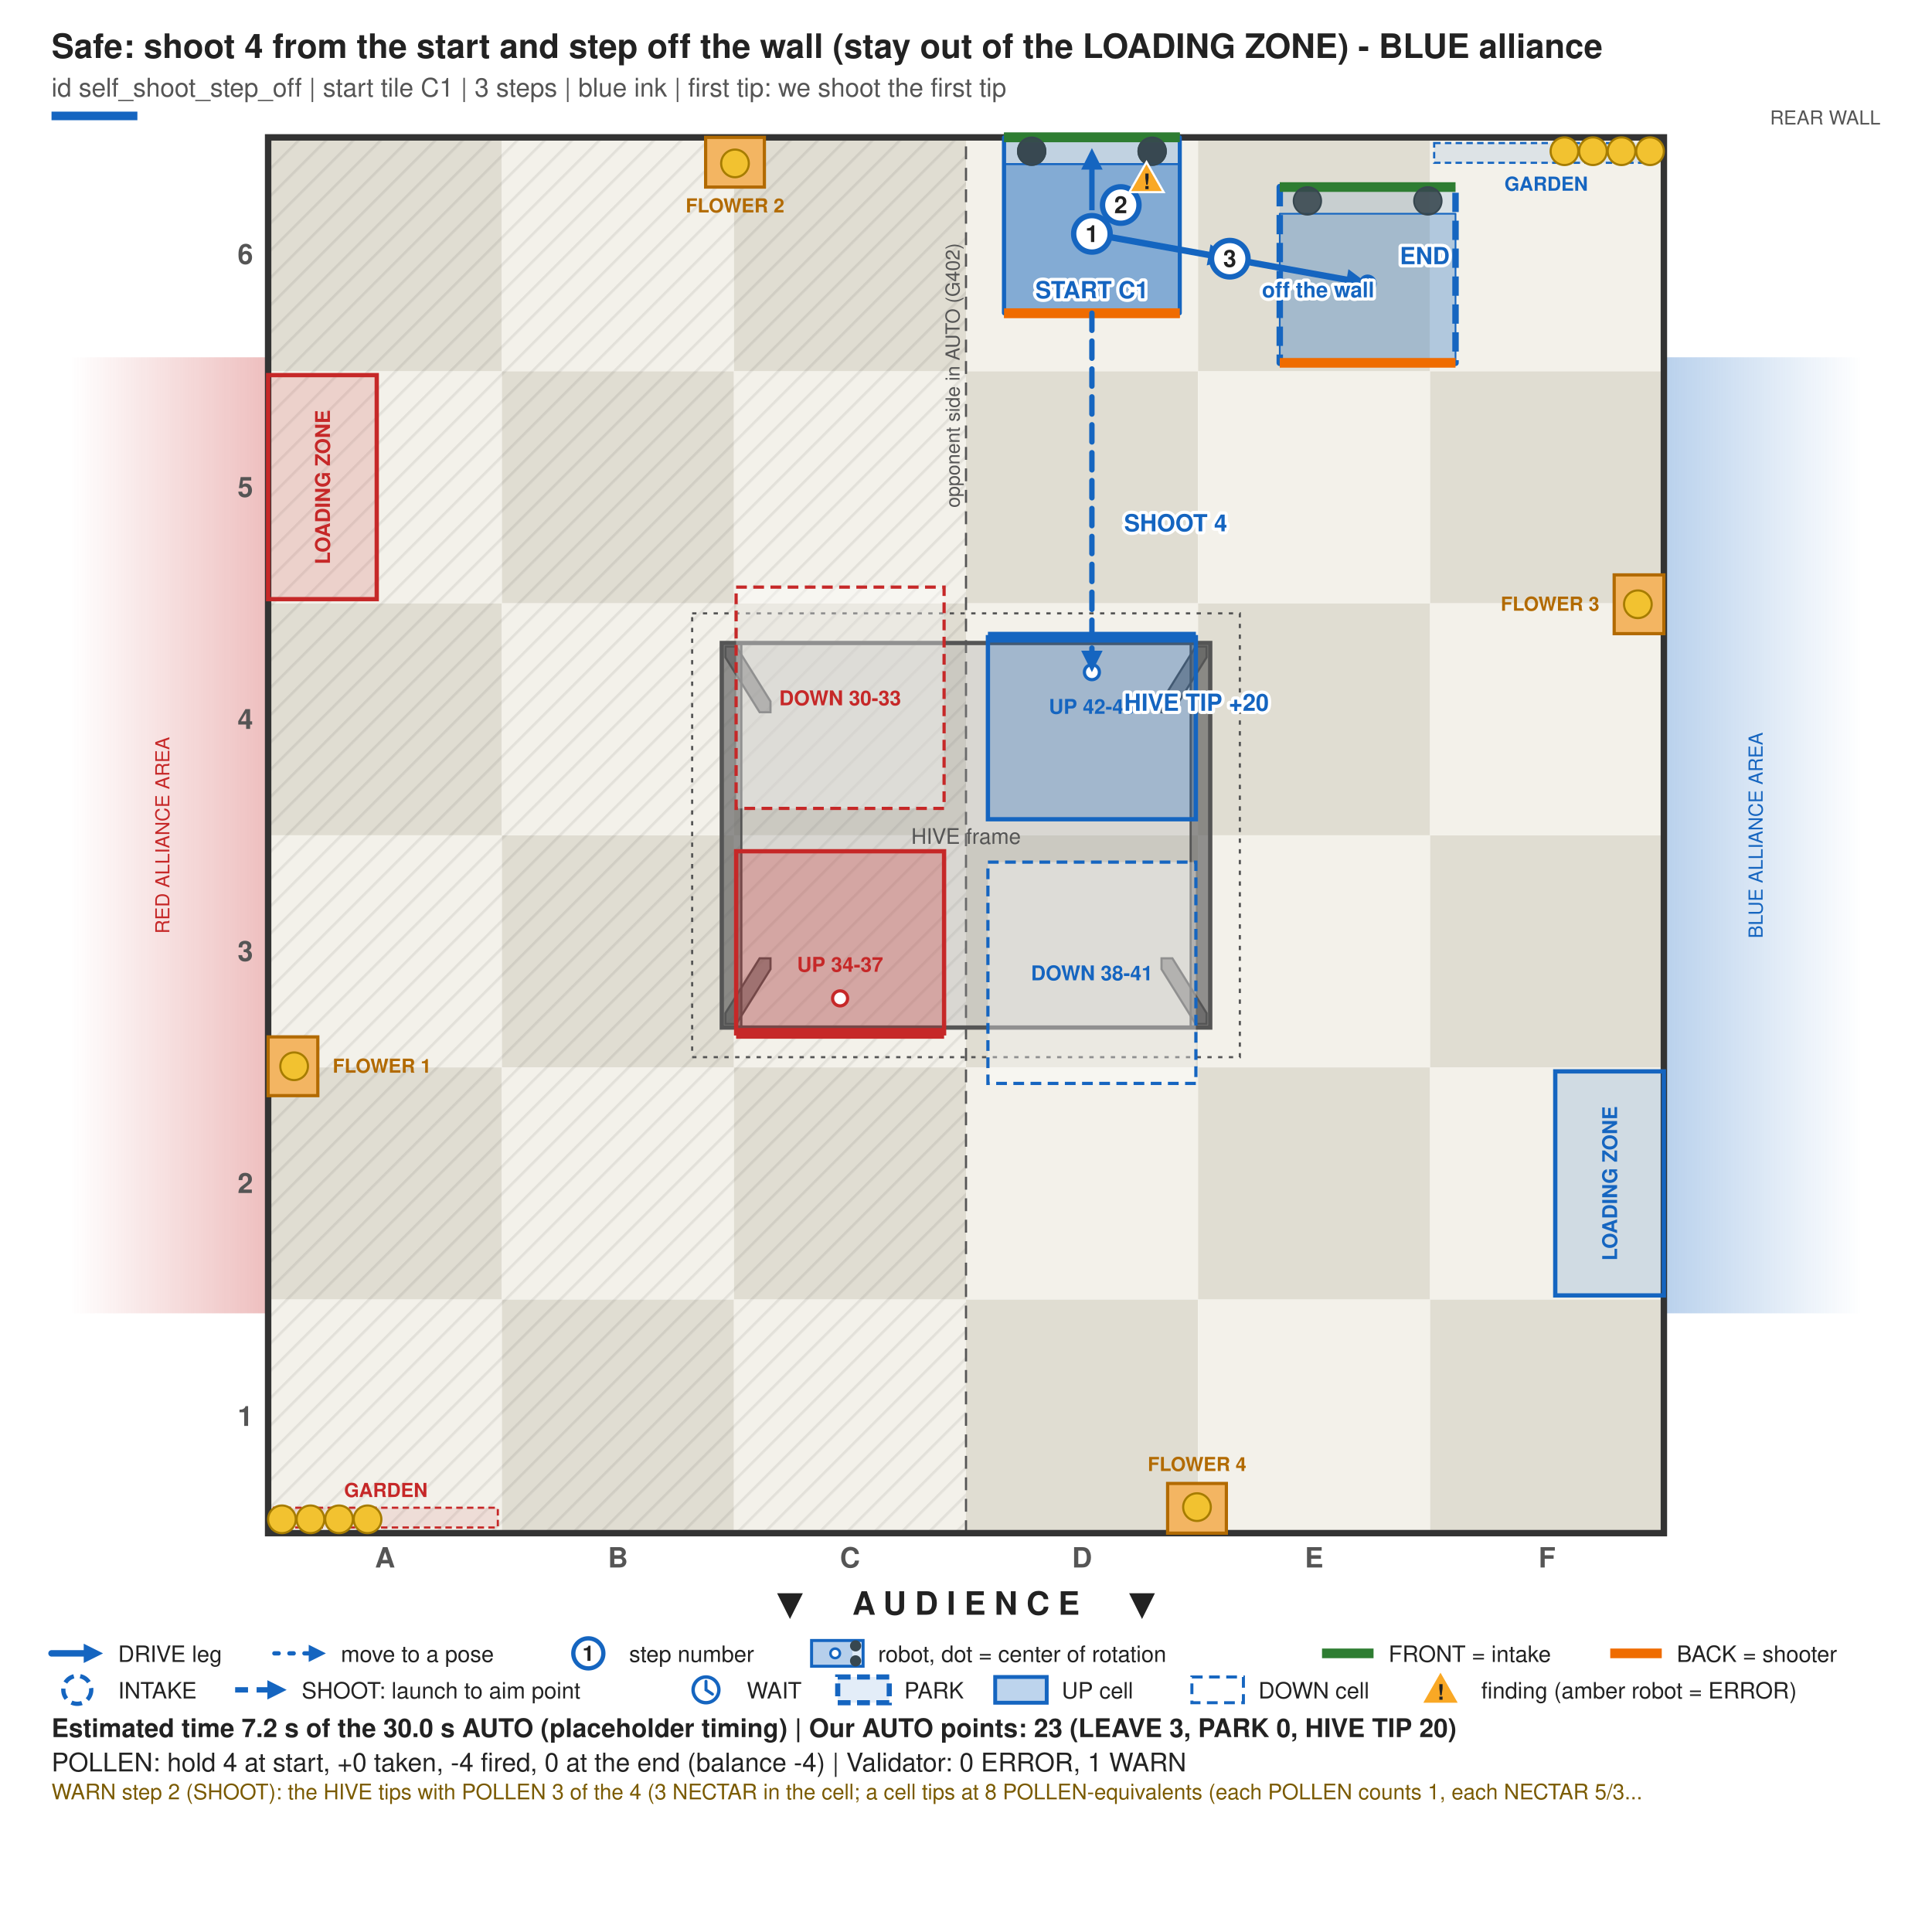
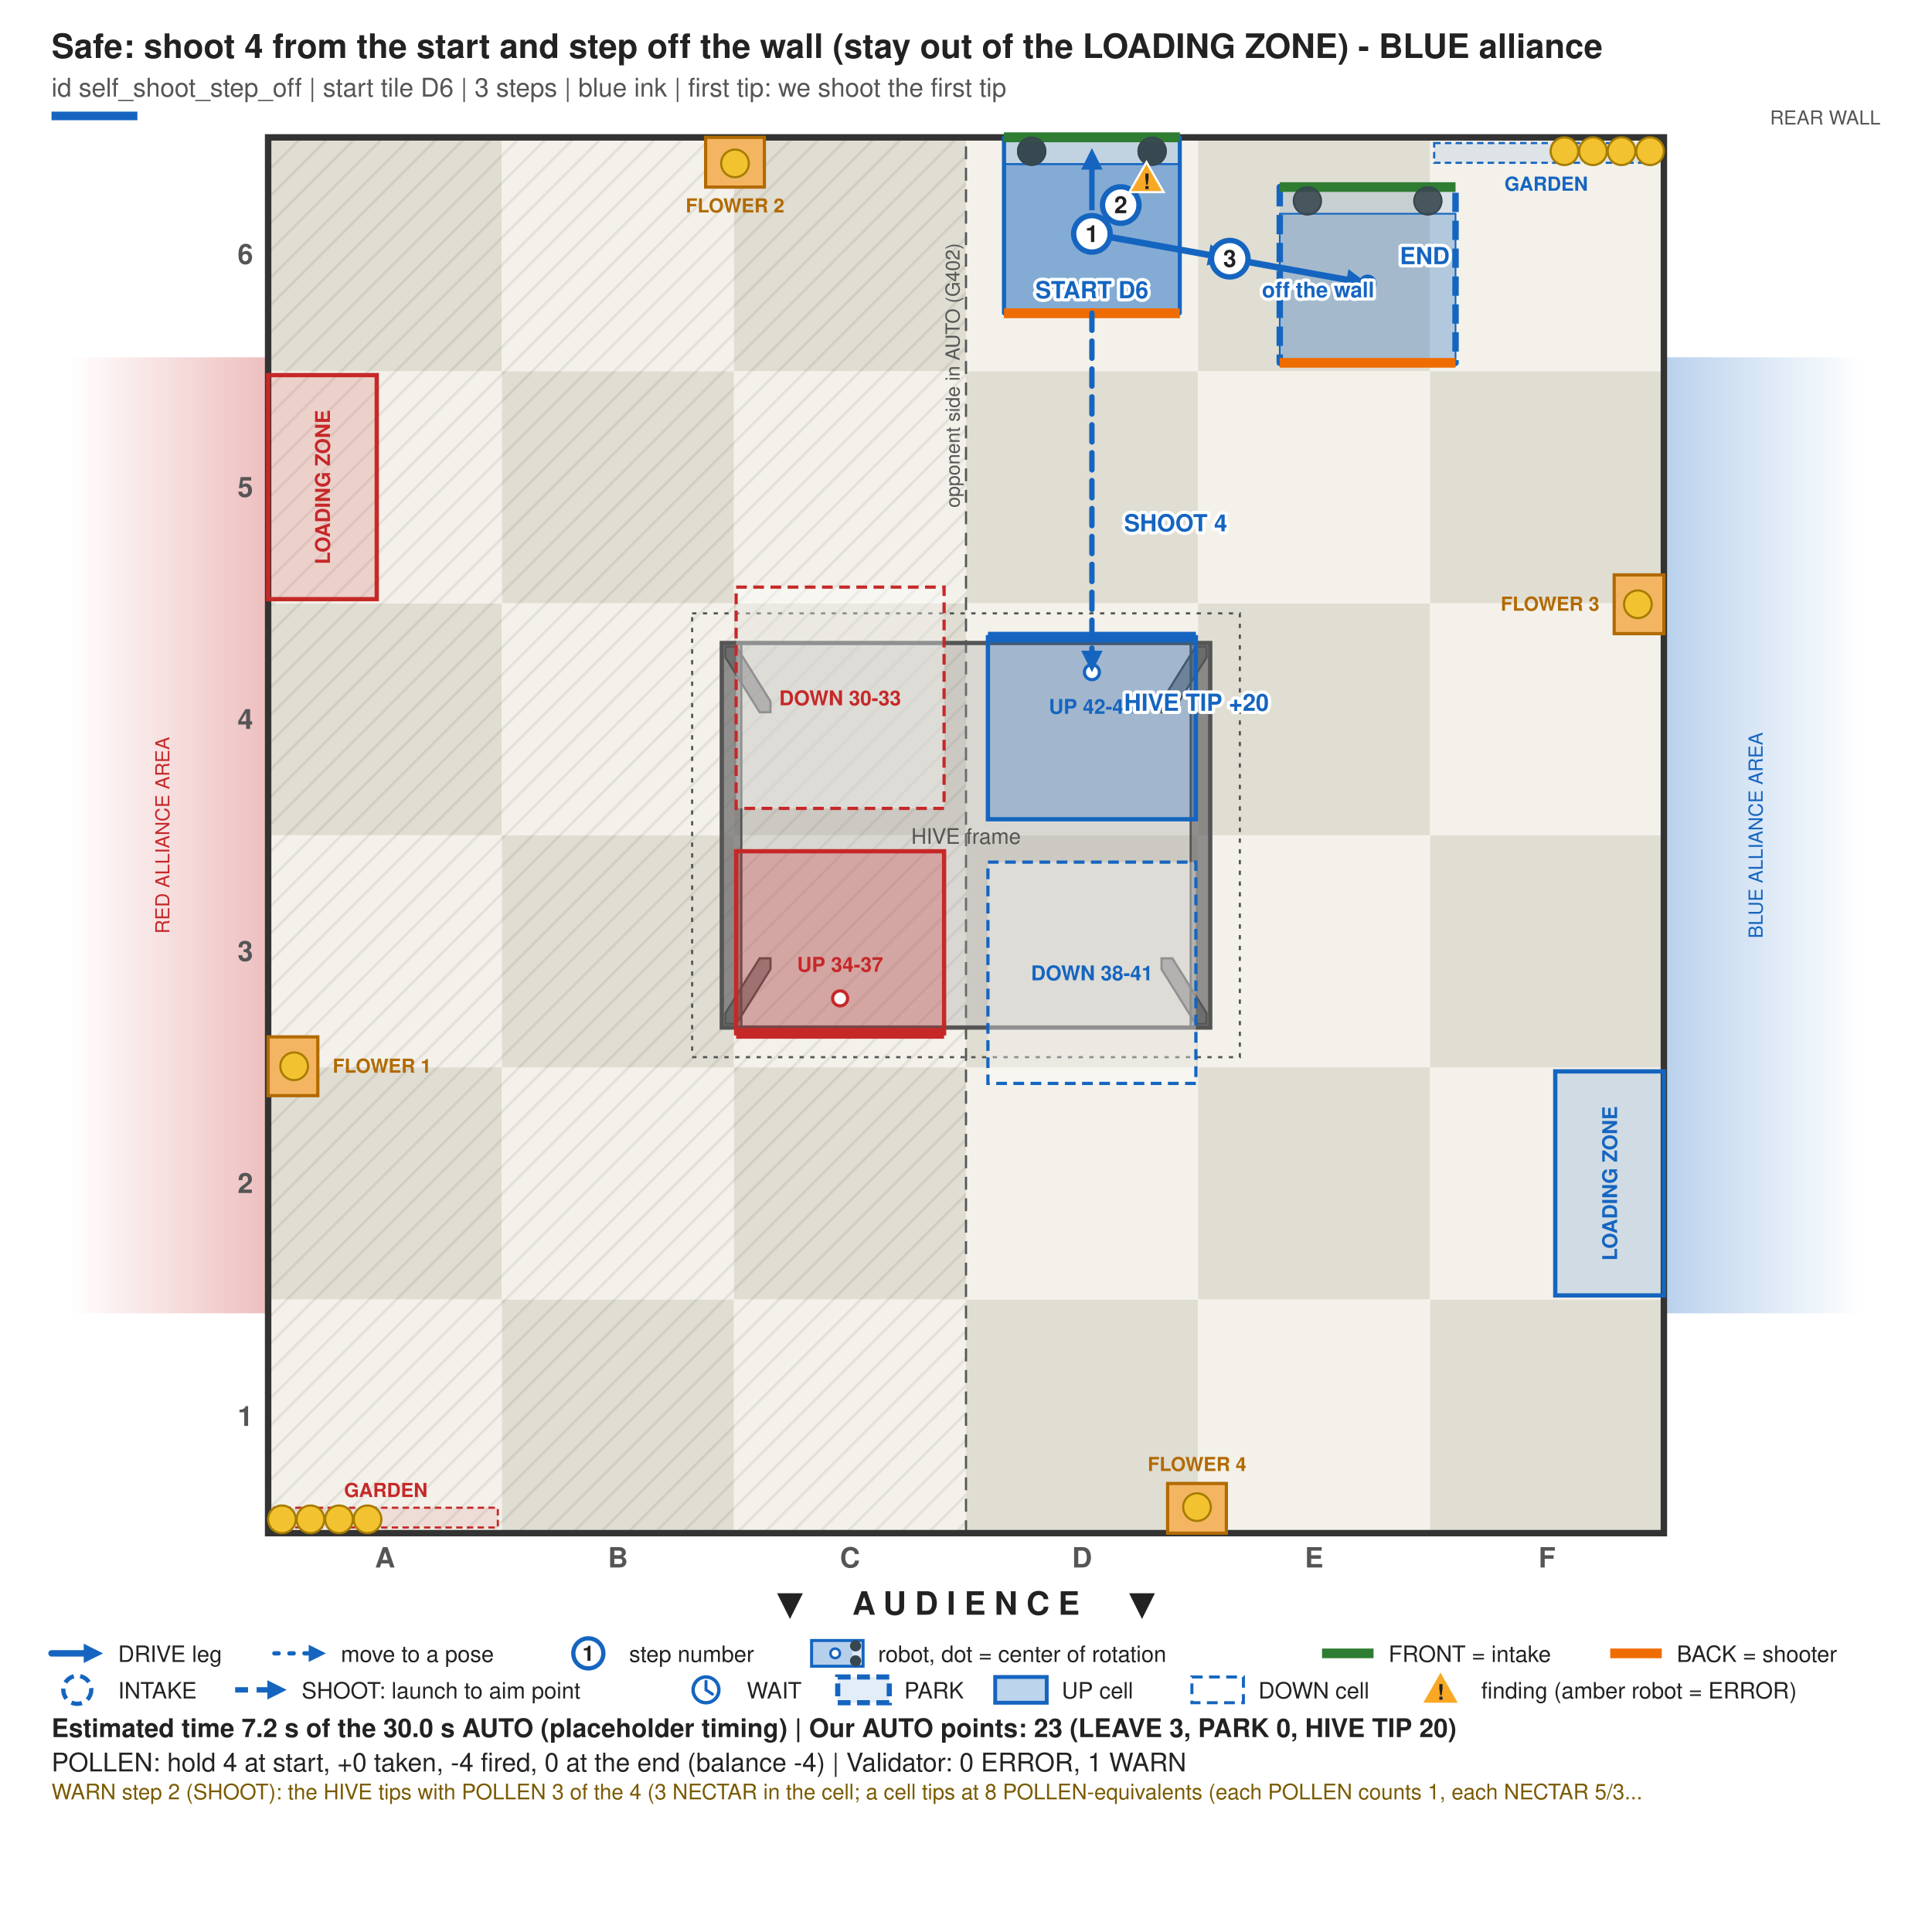
<svg xmlns="http://www.w3.org/2000/svg" viewBox="0 0 900 900" width="900" height="900" role="img" aria-labelledby="svg-title svg-desc" font-family="Helvetica, Arial, sans-serif">
  <defs>
    <linearGradient id="area-red" x1="1" y1="0" x2="0" y2="0">
      <stop offset="0" stop-color="#c62828" stop-opacity="0.30" />
      <stop offset="1" stop-color="#c62828" stop-opacity="0" />
    </linearGradient>
    <linearGradient id="area-blue" x1="0" y1="0" x2="1" y2="0">
      <stop offset="0" stop-color="#1565c0" stop-opacity="0.30" />
      <stop offset="1" stop-color="#1565c0" stop-opacity="0" />
    </linearGradient>
    <pattern id="opponent-hatch" width="9" height="9" patternUnits="userSpaceOnUse" patternTransform="rotate(45)">
      <line x1="0" y1="0" x2="0" y2="9" stroke="#000000" stroke-opacity="0.07" stroke-width="2.5" />
    </pattern>
  </defs>
  <rect id="background" x="0" y="0" width="900" height="900" fill="#ffffff" />
  <text id="title" x="24" y="27" font-size="15.68" font-weight="bold" fill="#222222">Safe: shoot 4 from the start and step off the wall (stay out of the LOADING ZONE) - BLUE alliance</text>
-   <text id="subtitle" x="24" y="45" font-size="12" fill="#555555">id self_shoot_step_off  |  start tile C1  |  3 steps  |  blue ink  |  first tip: we shoot the first tip</text>
+   <text id="subtitle" x="24" y="45" font-size="12" fill="#555555">id self_shoot_step_off  |  start tile D6  |  3 steps  |  blue ink  |  first tip: we shoot the first tip</text>
  <rect x="24" y="52" width="40" height="4" fill="#1565c0" />
  <g id="field">
    <rect class="alliance-area" data-alliance="RED" x="32.9" y="166.43" width="92" height="445.37" fill="url(#area-red)" />
    <rect class="alliance-area" data-alliance="BLUE" x="775.1" y="166.43" width="92" height="445.37" fill="url(#area-blue)" />
    <text x="78.9" y="389.12" font-size="9" fill="#c62828" text-anchor="middle" transform="rotate(-90 78.9 389.12)">RED ALLIANCE AREA</text>
    <text x="821.1" y="389.12" font-size="9" fill="#1565c0" text-anchor="middle" transform="rotate(-90 821.1 389.12)">BLUE ALLIANCE AREA</text>
    <rect class="tile" data-tile="A1" x="124.9" y="605.3" width="108.9" height="108.9" fill="#f3f1ea" />
    <rect class="tile" data-tile="A2" x="124.9" y="497.2" width="108.9" height="108.1" fill="#e0ddd2" />
    <rect class="tile" data-tile="A3" x="124.9" y="389.1" width="108.9" height="108.1" fill="#f3f1ea" />
    <rect class="tile" data-tile="A4" x="124.9" y="281" width="108.9" height="108.1" fill="#e0ddd2" />
    <rect class="tile" data-tile="A5" x="124.9" y="172.9" width="108.9" height="108.1" fill="#f3f1ea" />
    <rect class="tile" data-tile="A6" x="124.9" y="64" width="108.9" height="108.9" fill="#e0ddd2" />
    <rect class="tile" data-tile="B1" x="233.8" y="605.3" width="108.1" height="108.9" fill="#e0ddd2" />
    <rect class="tile" data-tile="B2" x="233.8" y="497.2" width="108.1" height="108.1" fill="#f3f1ea" />
    <rect class="tile" data-tile="B3" x="233.8" y="389.1" width="108.1" height="108.1" fill="#e0ddd2" />
    <rect class="tile" data-tile="B4" x="233.8" y="281" width="108.1" height="108.1" fill="#f3f1ea" />
    <rect class="tile" data-tile="B5" x="233.8" y="172.9" width="108.1" height="108.1" fill="#e0ddd2" />
    <rect class="tile" data-tile="B6" x="233.8" y="64" width="108.1" height="108.9" fill="#f3f1ea" />
    <rect class="tile" data-tile="C1" x="341.9" y="605.3" width="108.1" height="108.9" fill="#f3f1ea" />
    <rect class="tile" data-tile="C2" x="341.9" y="497.2" width="108.1" height="108.1" fill="#e0ddd2" />
    <rect class="tile" data-tile="C3" x="341.9" y="389.1" width="108.1" height="108.1" fill="#f3f1ea" />
    <rect class="tile" data-tile="C4" x="341.9" y="281" width="108.1" height="108.1" fill="#e0ddd2" />
    <rect class="tile" data-tile="C5" x="341.9" y="172.9" width="108.1" height="108.1" fill="#f3f1ea" />
    <rect class="tile" data-tile="C6" x="341.9" y="64" width="108.1" height="108.9" fill="#e0ddd2" />
    <rect class="tile" data-tile="D1" x="450" y="605.3" width="108.1" height="108.9" fill="#e0ddd2" />
    <rect class="tile" data-tile="D2" x="450" y="497.2" width="108.1" height="108.1" fill="#f3f1ea" />
    <rect class="tile" data-tile="D3" x="450" y="389.1" width="108.1" height="108.1" fill="#e0ddd2" />
    <rect class="tile" data-tile="D4" x="450" y="281" width="108.1" height="108.1" fill="#f3f1ea" />
    <rect class="tile" data-tile="D5" x="450" y="172.9" width="108.1" height="108.1" fill="#e0ddd2" />
    <rect class="tile" data-tile="D6" x="450" y="64" width="108.1" height="108.9" fill="#f3f1ea" />
    <rect class="tile" data-tile="E1" x="558.1" y="605.3" width="108.1" height="108.9" fill="#f3f1ea" />
    <rect class="tile" data-tile="E2" x="558.1" y="497.2" width="108.1" height="108.1" fill="#e0ddd2" />
    <rect class="tile" data-tile="E3" x="558.1" y="389.1" width="108.1" height="108.1" fill="#f3f1ea" />
    <rect class="tile" data-tile="E4" x="558.1" y="281" width="108.1" height="108.1" fill="#e0ddd2" />
    <rect class="tile" data-tile="E5" x="558.1" y="172.9" width="108.1" height="108.1" fill="#f3f1ea" />
    <rect class="tile" data-tile="E6" x="558.1" y="64" width="108.1" height="108.9" fill="#e0ddd2" />
    <rect class="tile" data-tile="F1" x="666.2" y="605.3" width="108.9" height="108.9" fill="#e0ddd2" />
    <rect class="tile" data-tile="F2" x="666.2" y="497.2" width="108.9" height="108.1" fill="#f3f1ea" />
    <rect class="tile" data-tile="F3" x="666.2" y="389.1" width="108.9" height="108.1" fill="#e0ddd2" />
    <rect class="tile" data-tile="F4" x="666.2" y="281" width="108.9" height="108.1" fill="#f3f1ea" />
    <rect class="tile" data-tile="F5" x="666.2" y="172.9" width="108.9" height="108.1" fill="#e0ddd2" />
    <rect class="tile" data-tile="F6" x="666.2" y="64" width="108.9" height="108.9" fill="#f3f1ea" />
    <rect id="opponent-side" x="124.9" y="64" width="325.1" height="650.2" fill="url(#opponent-hatch)" />
    <line id="side-line" x1="450" y1="714.2" x2="450" y2="64" stroke="#555555" stroke-width="1" stroke-dasharray="6 4" />
    <text id="opponent-label" x="447" y="174.86" font-size="9" fill="#555555" text-anchor="middle" transform="rotate(-90 447 174.86)">opponent side in AUTO (G402)</text>
    <text class="tile-label" x="179.35" y="730.2" font-size="13" font-weight="bold" text-anchor="middle" fill="#555555">A</text>
    <text class="tile-label" x="287.85" y="730.2" font-size="13" font-weight="bold" text-anchor="middle" fill="#555555">B</text>
    <text class="tile-label" x="395.95" y="730.2" font-size="13" font-weight="bold" text-anchor="middle" fill="#555555">C</text>
    <text class="tile-label" x="504.05" y="730.2" font-size="13" font-weight="bold" text-anchor="middle" fill="#555555">D</text>
    <text class="tile-label" x="612.15" y="730.2" font-size="13" font-weight="bold" text-anchor="middle" fill="#555555">E</text>
    <text class="tile-label" x="720.65" y="730.2" font-size="13" font-weight="bold" text-anchor="middle" fill="#555555">F</text>
    <text class="tile-label" x="117.9" y="664.25" font-size="13" font-weight="bold" text-anchor="end" fill="#555555">1</text>
    <text class="tile-label" x="117.9" y="555.75" font-size="13" font-weight="bold" text-anchor="end" fill="#555555">2</text>
    <text class="tile-label" x="117.9" y="447.65" font-size="13" font-weight="bold" text-anchor="end" fill="#555555">3</text>
    <text class="tile-label" x="117.9" y="339.55" font-size="13" font-weight="bold" text-anchor="end" fill="#555555">4</text>
    <text class="tile-label" x="117.9" y="231.45" font-size="13" font-weight="bold" text-anchor="end" fill="#555555">5</text>
    <text class="tile-label" x="117.9" y="122.95" font-size="13" font-weight="bold" text-anchor="end" fill="#555555">6</text>
    <rect id="field-border" x="124.9" y="64" width="650.2" height="650.2" fill="none" stroke="#333333" stroke-width="3" />
  </g>
  <g id="structures">
    <rect id="hive-frame" x="336.23" y="299.53" width="227.54" height="179.14" fill="#9a9a9a" fill-opacity="0.30" stroke="#555555" stroke-width="2" />
    <rect id="hive-keepout" x="322.43" y="285.73" width="255.14" height="206.74" fill="none" stroke="#555555" stroke-width="1" stroke-dasharray="2 3" />
    <g id="hive-solid">
      <polygon class="hive-foot" points="336.23,478.67 345.35,478.67 345.35,299.53 336.23,299.53" fill="#555555" fill-opacity="0.55" stroke="#555555" stroke-width="1" />
      <polygon class="hive-foot" points="554.65,478.67 563.77,478.67 563.77,299.53 554.65,299.53" fill="#555555" fill-opacity="0.55" stroke="#555555" stroke-width="1" />
      <polygon class="hive-foot" points="337.94,477.01 343,477.01 358.92,451.48 358.92,446.42 353.86,446.42 337.94,471.95" fill="#555555" fill-opacity="0.55" stroke="#555555" stroke-width="1" />
      <polygon class="hive-foot" points="337.94,306.25 353.86,331.78 358.92,331.78 358.92,326.72 343,301.19 337.94,301.19" fill="#555555" fill-opacity="0.55" stroke="#555555" stroke-width="1" />
      <polygon class="hive-foot" points="541.08,451.48 557,477.01 562.06,477.01 562.06,471.95 546.14,446.42 541.08,446.42" fill="#555555" fill-opacity="0.55" stroke="#555555" stroke-width="1" />
      <polygon class="hive-foot" points="541.08,331.78 546.14,331.78 562.06,306.25 562.06,301.19 557,301.19 541.08,326.72" fill="#555555" fill-opacity="0.55" stroke="#555555" stroke-width="1" />
    </g>
    <text x="450" y="393.1" font-size="10" fill="#555555" text-anchor="middle">HIVE frame</text>
    <g class="hive" data-alliance="RED">
      <g class="cell cell-down" data-alliance="RED" data-side="REAR">
        <rect x="342.91" y="273.5" width="96.88" height="103.09" fill="#ffffff" fill-opacity="0.35" stroke="#c62828" stroke-width="1.5" stroke-dasharray="5 3" />
        <text x="391.35" y="328.55" font-size="9.5" font-weight="bold" fill="#c62828" text-anchor="middle">DOWN 30-33</text>
      </g>
      <g class="cell cell-up" data-alliance="RED" data-side="AUDIENCE">
        <rect x="342.91" y="396.55" width="96.88" height="84.82" fill="#c62828" fill-opacity="0.28" stroke="#c62828" stroke-width="2" />
        <line class="cell-opening" x1="342.91" y1="481.38" x2="439.79" y2="481.38" stroke="#c62828" stroke-width="5" />
        <circle class="aim-point" cx="391.35" cy="465.08" r="3.5" fill="#ffffff" stroke="#c62828" stroke-width="1.5" />
        <text x="391.35" y="452.68" font-size="9.5" font-weight="bold" fill="#c62828" text-anchor="middle">UP 34-37</text>
      </g>
    </g>
    <g class="hive" data-alliance="BLUE">
      <g class="cell cell-down" data-alliance="BLUE" data-side="AUDIENCE">
        <rect x="460.21" y="401.61" width="96.88" height="103.09" fill="#ffffff" fill-opacity="0.35" stroke="#1565c0" stroke-width="1.5" stroke-dasharray="5 3" />
        <text x="508.65" y="456.66" font-size="9.5" font-weight="bold" fill="#1565c0" text-anchor="middle">DOWN 38-41</text>
      </g>
      <g class="cell cell-up" data-alliance="BLUE" data-side="REAR">
        <rect x="460.21" y="296.82" width="96.88" height="84.82" fill="#1565c0" fill-opacity="0.28" stroke="#1565c0" stroke-width="2" />
        <line class="cell-opening" x1="460.21" y1="296.82" x2="557.09" y2="296.82" stroke="#1565c0" stroke-width="5" />
        <circle class="aim-point" cx="508.65" cy="313.12" r="3.5" fill="#ffffff" stroke="#1565c0" stroke-width="1.5" />
        <text x="508.65" y="332.52" font-size="9.5" font-weight="bold" fill="#1565c0" text-anchor="middle">UP 42-45</text>
      </g>
    </g>
    <g class="flower" data-flower="1">
      <rect x="124.9" y="483.02" width="23.15" height="27.37" fill="#f3b562" stroke="#b26a00" stroke-width="1.5" />
      <circle cx="137.02" cy="496.71" r="6.44" fill="#f2c230" stroke="#a67c00" stroke-width="1" />
      <text x="154.95" y="499.71" font-size="9" fill="#b26a00" font-weight="bold" text-anchor="start">FLOWER 1</text>
    </g>
    <g class="flower" data-flower="2">
      <rect x="328.71" y="64" width="27.37" height="23.15" fill="#f3b562" stroke="#b26a00" stroke-width="1.5" />
      <circle cx="342.39" cy="76.12" r="6.44" fill="#f2c230" stroke="#a67c00" stroke-width="1" />
      <text x="342.39" y="98.95" font-size="9" fill="#b26a00" font-weight="bold" text-anchor="middle">FLOWER 2</text>
    </g>
    <g class="flower" data-flower="3">
      <rect x="751.95" y="267.81" width="23.15" height="27.37" fill="#f3b562" stroke="#b26a00" stroke-width="1.5" />
      <circle cx="762.98" cy="281.49" r="6.44" fill="#f2c230" stroke="#a67c00" stroke-width="1" />
      <text x="745.05" y="284.49" font-size="9" fill="#b26a00" font-weight="bold" text-anchor="end">FLOWER 3</text>
    </g>
    <g class="flower" data-flower="4">
      <rect x="543.92" y="691.05" width="27.37" height="23.15" fill="#f3b562" stroke="#b26a00" stroke-width="1.5" />
      <circle cx="557.61" cy="702.08" r="6.44" fill="#f2c230" stroke="#a67c00" stroke-width="1" />
      <text x="557.61" y="685.25" font-size="9" fill="#b26a00" font-weight="bold" text-anchor="middle">FLOWER 4</text>
    </g>
    <g class="garden" data-alliance="RED">
      <rect x="127.54" y="702.36" width="104.37" height="9.2" fill="#c62828" fill-opacity="0.10" stroke="#c62828" stroke-width="1" stroke-dasharray="3 2" />
      <circle class="pollen" cx="131.34" cy="707.76" r="6.44" fill="#f2c230" stroke="#a67c00" stroke-width="1" />
      <circle class="pollen" cx="144.63" cy="707.76" r="6.44" fill="#f2c230" stroke="#a67c00" stroke-width="1" />
      <circle class="pollen" cx="157.93" cy="707.76" r="6.44" fill="#f2c230" stroke="#a67c00" stroke-width="1" />
      <circle class="pollen" cx="171.22" cy="707.76" r="6.44" fill="#f2c230" stroke="#a67c00" stroke-width="1" />
      <text x="179.73" y="697.36" font-size="9" fill="#c62828" text-anchor="middle" font-weight="bold">GARDEN</text>
    </g>
    <g class="loading-zone" data-alliance="RED">
      <rect x="124.9" y="174.74" width="50.6" height="104.37" fill="#c62828" fill-opacity="0.16" stroke="#c62828" stroke-width="2" />
      <text x="150.2" y="230.43" font-size="9.5" font-weight="bold" fill="#c62828" text-anchor="middle" transform="rotate(-90 150.2 226.93)">LOADING ZONE</text>
    </g>
    <g class="garden" data-alliance="BLUE">
      <rect x="668.09" y="66.64" width="104.37" height="9.2" fill="#1565c0" fill-opacity="0.10" stroke="#1565c0" stroke-width="1" stroke-dasharray="3 2" />
      <circle class="pollen" cx="768.66" cy="70.44" r="6.44" fill="#f2c230" stroke="#a67c00" stroke-width="1" />
      <circle class="pollen" cx="755.37" cy="70.44" r="6.44" fill="#f2c230" stroke="#a67c00" stroke-width="1" />
      <circle class="pollen" cx="742.07" cy="70.44" r="6.44" fill="#f2c230" stroke="#a67c00" stroke-width="1" />
      <circle class="pollen" cx="728.78" cy="70.44" r="6.44" fill="#f2c230" stroke="#a67c00" stroke-width="1" />
      <text x="720.27" y="88.84" font-size="9" fill="#1565c0" text-anchor="middle" font-weight="bold">GARDEN</text>
    </g>
    <g class="loading-zone" data-alliance="BLUE">
      <rect x="724.5" y="499.09" width="50.6" height="104.37" fill="#1565c0" fill-opacity="0.16" stroke="#1565c0" stroke-width="2" />
      <text x="749.8" y="554.77" font-size="9.5" font-weight="bold" fill="#1565c0" text-anchor="middle" transform="rotate(-90 749.8 551.27)">LOADING ZONE</text>
    </g>
    <text id="audience-label" x="450" y="752.2" font-size="15" font-weight="bold" letter-spacing="4" text-anchor="middle" fill="#222222">AUDIENCE</text>
    <polygon class="compass-arrow" points="362,742.2 374,742.2 368,754.2" fill="#222222" />
    <polygon class="compass-arrow" points="526,742.2 538,742.2 532,754.2" fill="#222222" />
    <text x="876" y="58" font-size="9" fill="#555555" text-anchor="end">REAR WALL</text>
  </g>
  <g id="route" data-ink="#1565c0" data-alliance="BLUE" data-route="self_shoot_step_off">
    <g class="drive-leg" data-step="3" data-mode="CONSTANT">
      <path class="leg" d="M 508.65 108.94 L 637.1 132.08" fill="none" stroke="#1565c0" stroke-width="3" stroke-linecap="round" stroke-linejoin="round" />
      <polygon class="arrowhead" points="572.88,120.51 562.15,123.66 563.92,113.82" fill="#1565c0" />
      <polygon class="arrowhead" points="637.1,132.08 626.37,135.23 628.15,125.39" fill="#1565c0" />
    </g>
    <g id="start-footprint" class="footprint start" data-step="1">
      <polygon class="outline" points="467.71,64 467.71,145.88 549.59,145.88 549.59,64" fill="#1565c0" fill-opacity="0.14" stroke="#1565c0" stroke-width="1.8" stroke-linejoin="round" />
      <polygon class="chassis" points="467.71,76.42 467.71,145.88 549.59,145.88 549.59,76.42" fill="#1565c0" fill-opacity="0.2" stroke="#1565c0" stroke-width="0.8" stroke-linejoin="round" />
      <line class="front-edge" x1="467.71" y1="64" x2="549.59" y2="64" stroke="#2e7d32" stroke-width="4.5" />
      <line class="back-edge" x1="467.71" y1="145.88" x2="549.59" y2="145.88" stroke="#ef6c00" stroke-width="4.5" />
      <circle class="wheel" data-wheel="LEFT" cx="480.59" cy="70.44" r="6.44" fill="#37474f" fill-opacity="0.88" stroke="#37474f" stroke-width="0.8" />
      <circle class="wheel" data-wheel="RIGHT" cx="536.71" cy="70.44" r="6.44" fill="#37474f" fill-opacity="0.88" stroke="#37474f" stroke-width="0.8" />
      <g class="pose-point" data-x="83.42" data-y="131.58">
        <circle cx="508.65" cy="108.94" r="3.4" fill="#ffffff" fill-opacity="0.92" stroke="#1565c0" stroke-width="1.6" />
        <line x1="505.25" y1="108.94" x2="512.05" y2="108.94" stroke="#1565c0" stroke-width="1" />
        <line x1="508.65" y1="105.54" x2="508.65" y2="112.34" stroke="#1565c0" stroke-width="1" />
      </g>
      <line class="heading-arrow" x1="508.65" y1="97.94" x2="508.65" y2="77" stroke="#1565c0" stroke-width="2.5" />
      <polygon class="arrowhead" points="508.65,69 513.65,79 503.65,79" fill="#1565c0" />
    </g>
    <g class="shoot-pose" data-step="2" data-nominal="false">
      <polygon class="outline" points="467.71,64 467.71,145.88 549.59,145.88 549.59,64" fill="#1565c0" fill-opacity="0.1" stroke="#1565c0" stroke-width="1.8" stroke-linejoin="round" />
      <polygon class="chassis" points="467.71,76.42 467.71,145.88 549.59,145.88 549.59,76.42" fill="#1565c0" fill-opacity="0.2" stroke="#1565c0" stroke-width="0.8" stroke-linejoin="round" />
      <line class="front-edge" x1="467.71" y1="64" x2="549.59" y2="64" stroke="#2e7d32" stroke-width="4.5" />
      <line class="back-edge" x1="467.71" y1="145.88" x2="549.59" y2="145.88" stroke="#ef6c00" stroke-width="4.5" />
      <circle class="wheel" data-wheel="LEFT" cx="480.59" cy="70.44" r="6.44" fill="#37474f" fill-opacity="0.88" stroke="#37474f" stroke-width="0.8" />
      <circle class="wheel" data-wheel="RIGHT" cx="536.71" cy="70.44" r="6.44" fill="#37474f" fill-opacity="0.88" stroke="#37474f" stroke-width="0.8" />
      <g class="pose-point" data-x="83.42" data-y="131.58">
        <circle cx="508.65" cy="108.94" r="3.4" fill="#ffffff" fill-opacity="0.92" stroke="#1565c0" stroke-width="1.6" />
        <line x1="505.25" y1="108.94" x2="512.05" y2="108.94" stroke="#1565c0" stroke-width="1" />
        <line x1="508.65" y1="105.54" x2="508.65" y2="112.34" stroke="#1565c0" stroke-width="1" />
      </g>
      <line class="shot" x1="508.65" y1="145.88" x2="508.65" y2="304.12" stroke="#1565c0" stroke-width="2.5" stroke-dasharray="8 5" stroke-linecap="round" />
      <polygon class="arrowhead" points="508.65,313.12 503.65,303.12 513.65,303.12" fill="#1565c0" />
    </g>
    <g class="end-outline" data-step="3">
      <polygon class="outline" points="596.16,87.14 596.16,169.02 678.04,169.02 678.04,87.14" fill="#1565c0" fill-opacity="0.12" stroke="#1565c0" stroke-width="3" stroke-dasharray="9 4" stroke-linejoin="round" />
      <polygon class="chassis" points="596.16,99.56 596.16,169.02 678.04,169.02 678.04,99.56" fill="#1565c0" fill-opacity="0.2" stroke="#1565c0" stroke-width="0.8" stroke-linejoin="round" />
      <line class="front-edge" x1="596.16" y1="87.14" x2="678.04" y2="87.14" stroke="#2e7d32" stroke-width="4.5" />
      <line class="back-edge" x1="596.16" y1="169.02" x2="678.04" y2="169.02" stroke="#ef6c00" stroke-width="4.5" />
      <circle class="wheel" data-wheel="LEFT" cx="609.04" cy="93.58" r="6.44" fill="#37474f" fill-opacity="0.88" stroke="#37474f" stroke-width="0.8" />
      <circle class="wheel" data-wheel="RIGHT" cx="665.16" cy="93.58" r="6.44" fill="#37474f" fill-opacity="0.88" stroke="#37474f" stroke-width="0.8" />
      <g class="pose-point" data-x="111.35" data-y="126.55">
        <circle cx="637.1" cy="132.08" r="3.4" fill="#ffffff" fill-opacity="0.92" stroke="#1565c0" stroke-width="1.6" />
        <line x1="633.7" y1="132.08" x2="640.5" y2="132.08" stroke="#1565c0" stroke-width="1" />
        <line x1="637.1" y1="128.68" x2="637.1" y2="135.48" stroke="#1565c0" stroke-width="1" />
      </g>
    </g>
    <g id="badges">
      <g class="badge" data-step="1" data-kind="START">
        <circle cx="508.65" cy="108.94" r="8.5" fill="#ffffff" stroke="#1565c0" stroke-width="2.5" />
        <text x="508.65" y="112.74" font-size="11" font-weight="bold" text-anchor="middle" fill="#222222">1</text>
      </g>
      <g class="badge" data-step="2" data-kind="SHOOT">
        <circle cx="522.09" cy="95.51" r="8.5" fill="#ffffff" stroke="#1565c0" stroke-width="2.5" />
        <text x="522.09" y="99.31" font-size="11" font-weight="bold" text-anchor="middle" fill="#222222">2</text>
      </g>
      <g class="badge" data-step="3" data-kind="DRIVE">
        <circle cx="572.88" cy="120.51" r="8.5" fill="#ffffff" stroke="#1565c0" stroke-width="2.5" />
        <text x="572.88" y="124.31" font-size="11" font-weight="bold" text-anchor="middle" fill="#222222">3</text>
      </g>
    </g>
    <g id="step-labels">
-       <text class="step-label" x="508.65" y="138.94" font-size="11" font-weight="bold" fill="#1565c0" text-anchor="middle" stroke="#ffffff" stroke-width="3" stroke-linejoin="round" paint-order="stroke">START C1</text>
+       <text class="step-label" x="508.65" y="138.94" font-size="11" font-weight="bold" fill="#1565c0" text-anchor="middle" stroke="#ffffff" stroke-width="3" stroke-linejoin="round" paint-order="stroke">START D6</text>
      <text class="step-label" x="523.65" y="247.5" font-size="11" font-weight="bold" fill="#1565c0" text-anchor="start" stroke="#ffffff" stroke-width="3" stroke-linejoin="round" paint-order="stroke">SHOOT 4</text>
      <text class="step-label" x="523.65" y="331.12" font-size="11" font-weight="bold" fill="#1565c0" text-anchor="start" stroke="#ffffff" stroke-width="3" stroke-linejoin="round" paint-order="stroke">HIVE TIP +20</text>
      <text class="step-label" x="587.88" y="138.51" font-size="10" font-weight="bold" fill="#1565c0" text-anchor="start" stroke="#ffffff" stroke-width="3" stroke-linejoin="round" paint-order="stroke">off the wall</text>
      <text class="step-label" x="652.1" y="123.08" font-size="11" font-weight="bold" fill="#1565c0" text-anchor="start" stroke="#ffffff" stroke-width="3" stroke-linejoin="round" paint-order="stroke">END</text>
    </g>
    <g id="issue-marks">
      <g class="issue-mark" data-step="2" data-severity="WARN">
        <polygon points="534.09,75.51 542.09,89.51 526.09,89.51" fill="#f9a825" stroke="#ffffff" stroke-width="1" />
        <text x="534.09" y="88.11" font-size="10" font-weight="bold" text-anchor="middle" fill="#222222">!</text>
      </g>
    </g>
  </g>
  <g id="legend">
    <g class="legend-item" data-icon="drive">
      <line x1="24" y1="770.2" x2="40" y2="770.2" stroke="#1565c0" stroke-width="3" stroke-linecap="round" />
      <polygon class="arrowhead" points="48,770.2 39,774.7 39,765.7" fill="#1565c0" />
      <text x="55" y="774.2" font-size="10.5" fill="#222222">DRIVE leg</text>
    </g>
    <g class="legend-item" data-icon="approach">
      <line x1="127.81" y1="770.2" x2="143.81" y2="770.2" stroke="#1565c0" stroke-width="2" stroke-dasharray="2 5" stroke-linecap="round" />
      <polygon class="arrowhead" points="151.81,770.2 143.81,774.2 143.81,766.2" fill="#1565c0" />
      <text x="158.81" y="774.2" font-size="10.5" fill="#222222">move to a pose</text>
    </g>
    <g class="legend-item" data-icon="badge">
      <circle cx="274.07" cy="770.2" r="7" fill="#ffffff" stroke="#1565c0" stroke-width="2" />
      <text x="274.07" y="773.7" font-size="10" font-weight="bold" text-anchor="middle" fill="#222222">1</text>
      <text x="293.07" y="774.2" font-size="10.5" fill="#222222">step number</text>
    </g>
    <g class="legend-item" data-icon="robot">
      <rect x="378.06" y="764.2" width="24" height="12" fill="#1565c0" fill-opacity="0.14" stroke="#1565c0" stroke-width="1.4" />
      <rect x="378.06" y="764.2" width="19" height="12" fill="#1565c0" fill-opacity="0.2" />
      <circle cx="398.56" cy="766.7" r="2.6" fill="#37474f" />
      <circle cx="398.56" cy="773.7" r="2.6" fill="#37474f" />
      <circle cx="389.06" cy="770.2" r="2.2" fill="#ffffff" stroke="#1565c0" stroke-width="1.2" />
      <text x="409.06" y="774.2" font-size="10.5" fill="#222222">robot, dot = center of rotation</text>
    </g>
    <g class="legend-item" data-icon="front">
      <line x1="615.85" y1="770.2" x2="639.85" y2="770.2" stroke="#2e7d32" stroke-width="4.5" />
      <text x="646.85" y="774.2" font-size="10.5" fill="#222222">FRONT = intake</text>
    </g>
    <g class="legend-item" data-icon="back">
      <line x1="750.11" y1="770.2" x2="774.11" y2="770.2" stroke="#ef6c00" stroke-width="4.5" />
      <text x="781.11" y="774.2" font-size="10.5" fill="#222222">BACK = shooter</text>
    </g>
    <g class="legend-item" data-icon="intake">
      <circle cx="36" cy="787.2" r="6.5" fill="none" stroke="#1565c0" stroke-width="2" stroke-dasharray="5 3" />
      <text x="55" y="791.2" font-size="10.5" fill="#222222">INTAKE</text>
    </g>
    <g class="legend-item" data-icon="shoot">
      <line x1="109.54" y1="787.2" x2="125.54" y2="787.2" stroke="#1565c0" stroke-width="2.5" stroke-dasharray="6 4" />
      <polygon class="arrowhead" points="133.54,787.2 124.54,791.7 124.54,782.7" fill="#1565c0" />
      <text x="140.54" y="791.2" font-size="10.5" fill="#222222">SHOOT: launch to aim point</text>
    </g>
    <g class="legend-item" data-icon="wait">
      <circle cx="328.88" cy="787.2" r="6" fill="#ffffff" stroke="#1565c0" stroke-width="1.6" />
      <polyline points="328.88,783.2 328.88,787.2 331.88,789.2" fill="none" stroke="#1565c0" stroke-width="1.4" stroke-linecap="round" />
      <text x="347.88" y="791.2" font-size="10.5" fill="#222222">WAIT</text>
    </g>
    <g class="legend-item" data-icon="park">
      <rect x="390.24" y="781.2" width="24" height="12" fill="#1565c0" fill-opacity="0.12" stroke="#1565c0" stroke-width="2.4" stroke-dasharray="6 3" />
      <text x="421.24" y="791.2" font-size="10.5" fill="#222222">PARK</text>
    </g>
    <g class="legend-item" data-icon="up">
      <rect x="463.6" y="781.2" width="24" height="12" fill="#1565c0" fill-opacity="0.28" stroke="#1565c0" stroke-width="1.8" />
      <text x="494.6" y="791.2" font-size="10.5" fill="#222222">UP cell</text>
    </g>
    <g class="legend-item" data-icon="down">
      <rect x="555.23" y="781.2" width="24" height="12" fill="#ffffff" fill-opacity="0.35" stroke="#1565c0" stroke-width="1.4" stroke-dasharray="5 3" />
      <text x="586.23" y="791.2" font-size="10.5" fill="#222222">DOWN cell</text>
    </g>
    <g class="legend-item" data-icon="issue">
      <polygon points="671.04,779.2 679.04,793.2 663.04,793.2" fill="#f9a825" />
      <text x="671.04" y="791.8" font-size="10" font-weight="bold" text-anchor="middle" fill="#222222">!</text>
      <text x="690.04" y="791.2" font-size="10.5" fill="#222222">finding (amber robot = ERROR)</text>
    </g>
  </g>
  <g id="footer">
    <text id="footer-metrics" x="24" y="809.2" font-size="12" font-weight="bold" fill="#222222">Estimated time 7.2 s of the 30.0 s AUTO (placeholder timing)   |   Our AUTO points: 23  (LEAVE 3, PARK 0, HIVE TIP 20)</text>
    <text id="footer-pollen" x="24" y="825.2" font-size="12" fill="#222222">POLLEN: hold 4 at start, +0 taken, -4 fired, 0 at the end (balance -4)   |   Validator: 0 ERROR, 1 WARN</text>
    <g class="issue-line" data-severity="WARN">
      <text x="24" y="838.2" font-size="10" fill="#7a5a00">WARN step 2 (SHOOT): the HIVE tips with POLLEN 3 of the 4 (3 NECTAR in the cell; a cell tips at 8 POLLEN-equivalents (each POLLEN counts 1, each NECTAR 5/3...</text>
    </g>
  </g>
</svg>
